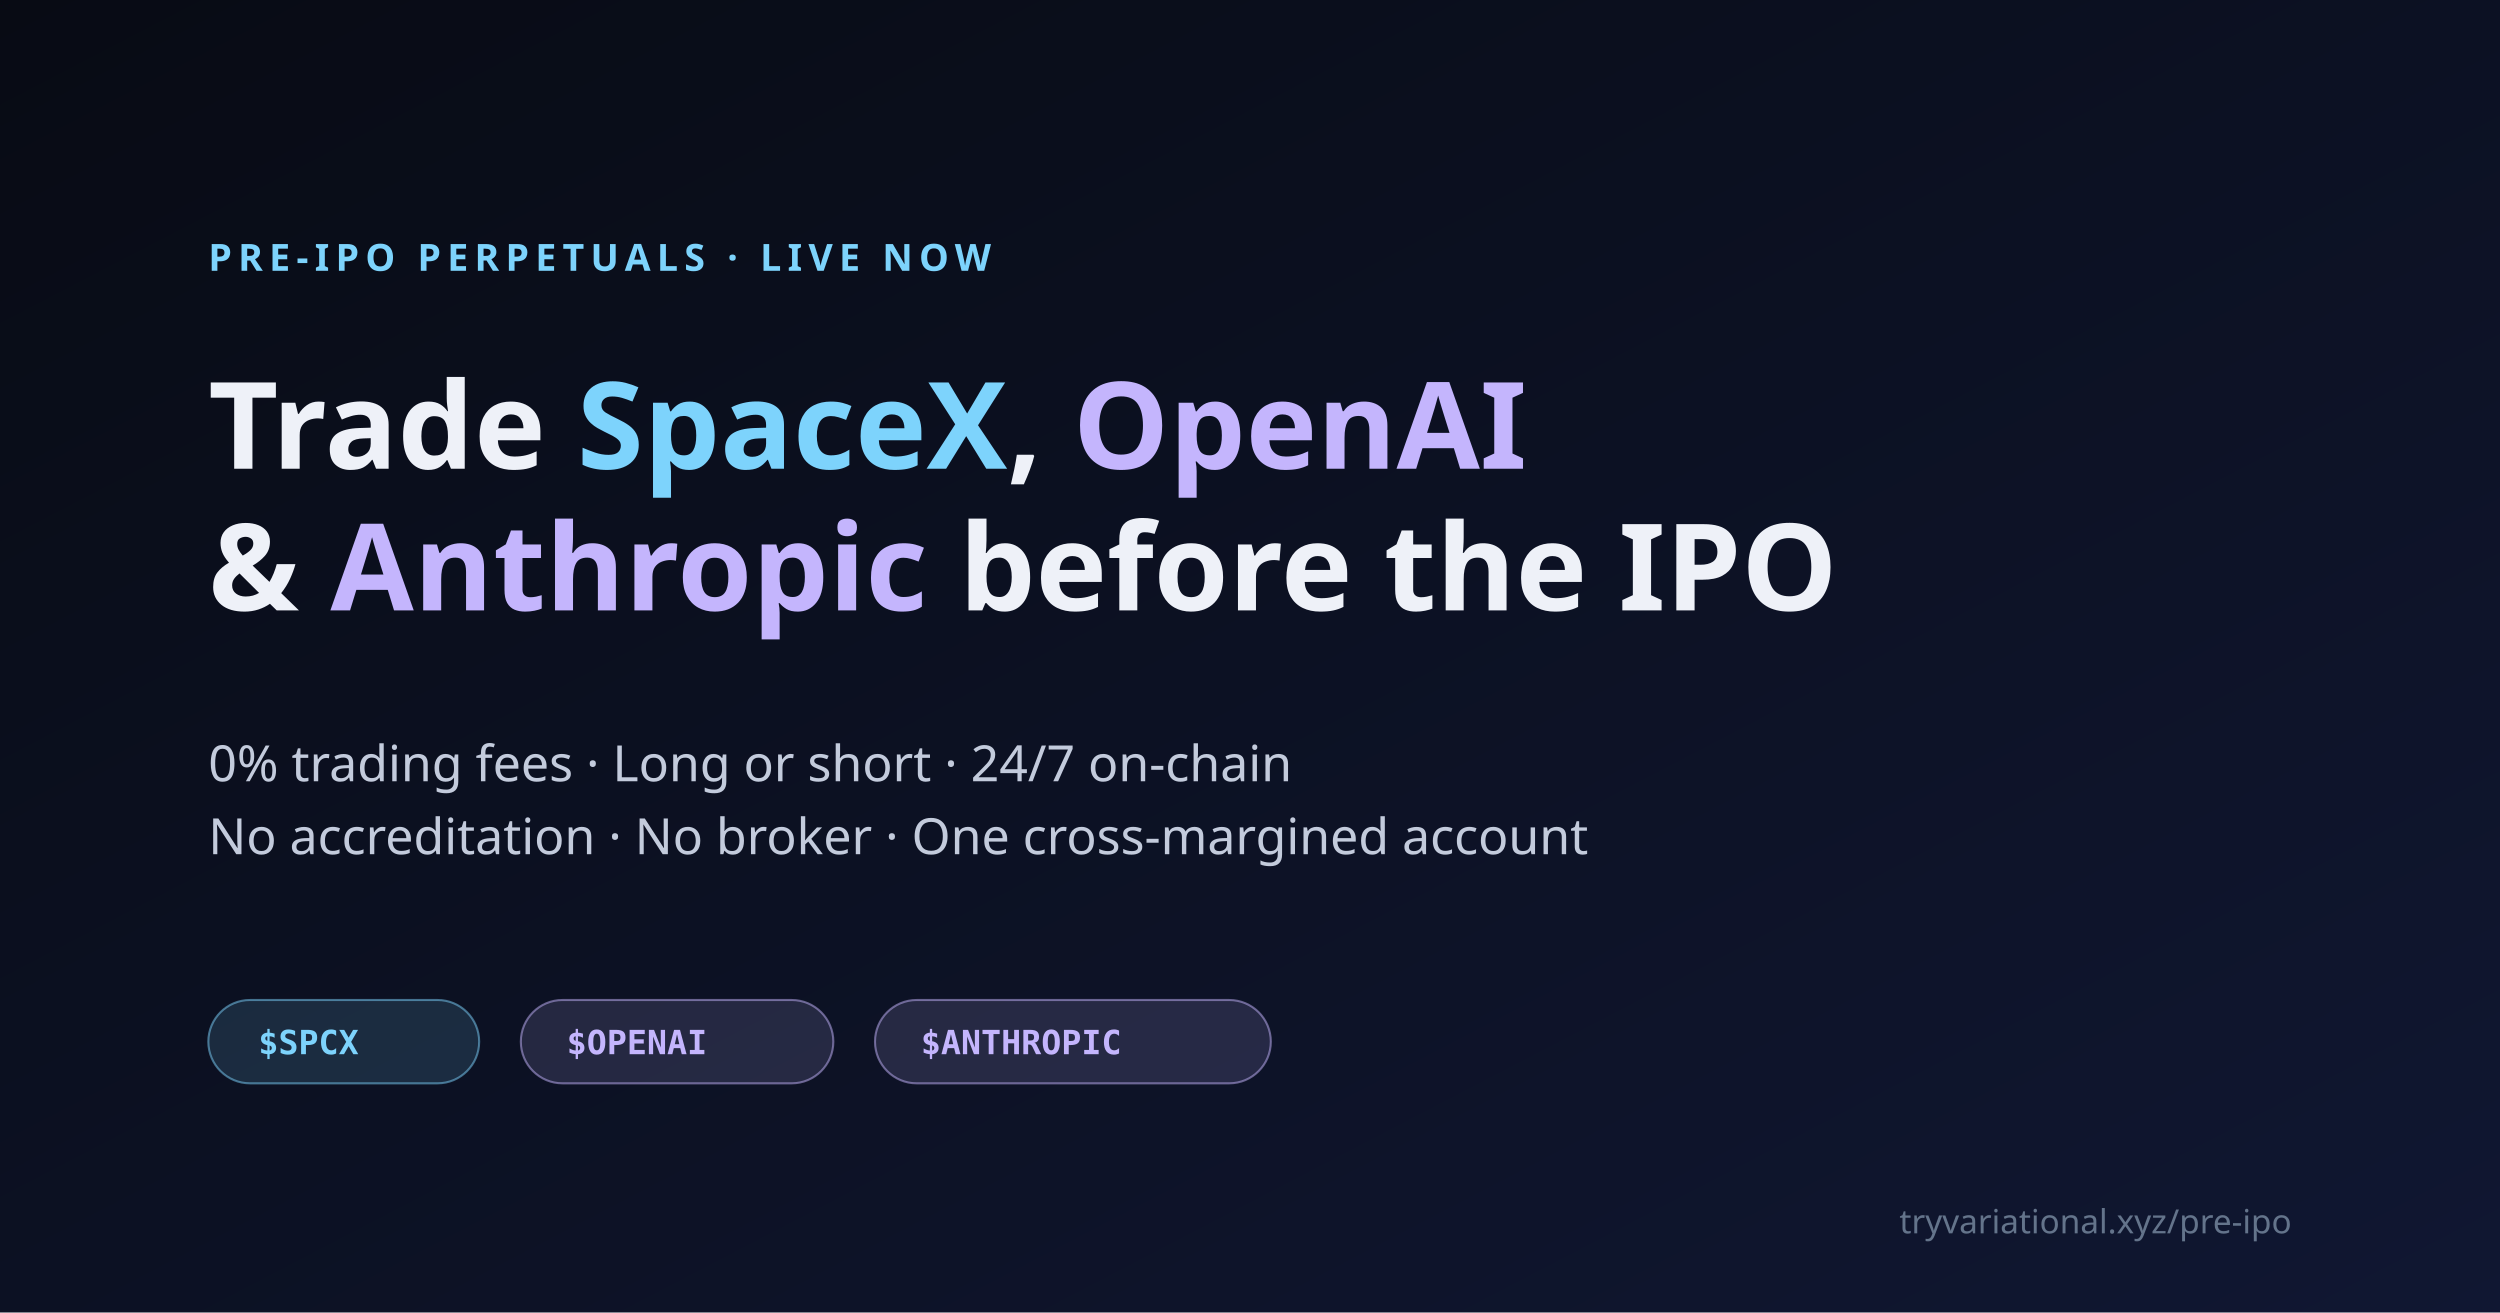
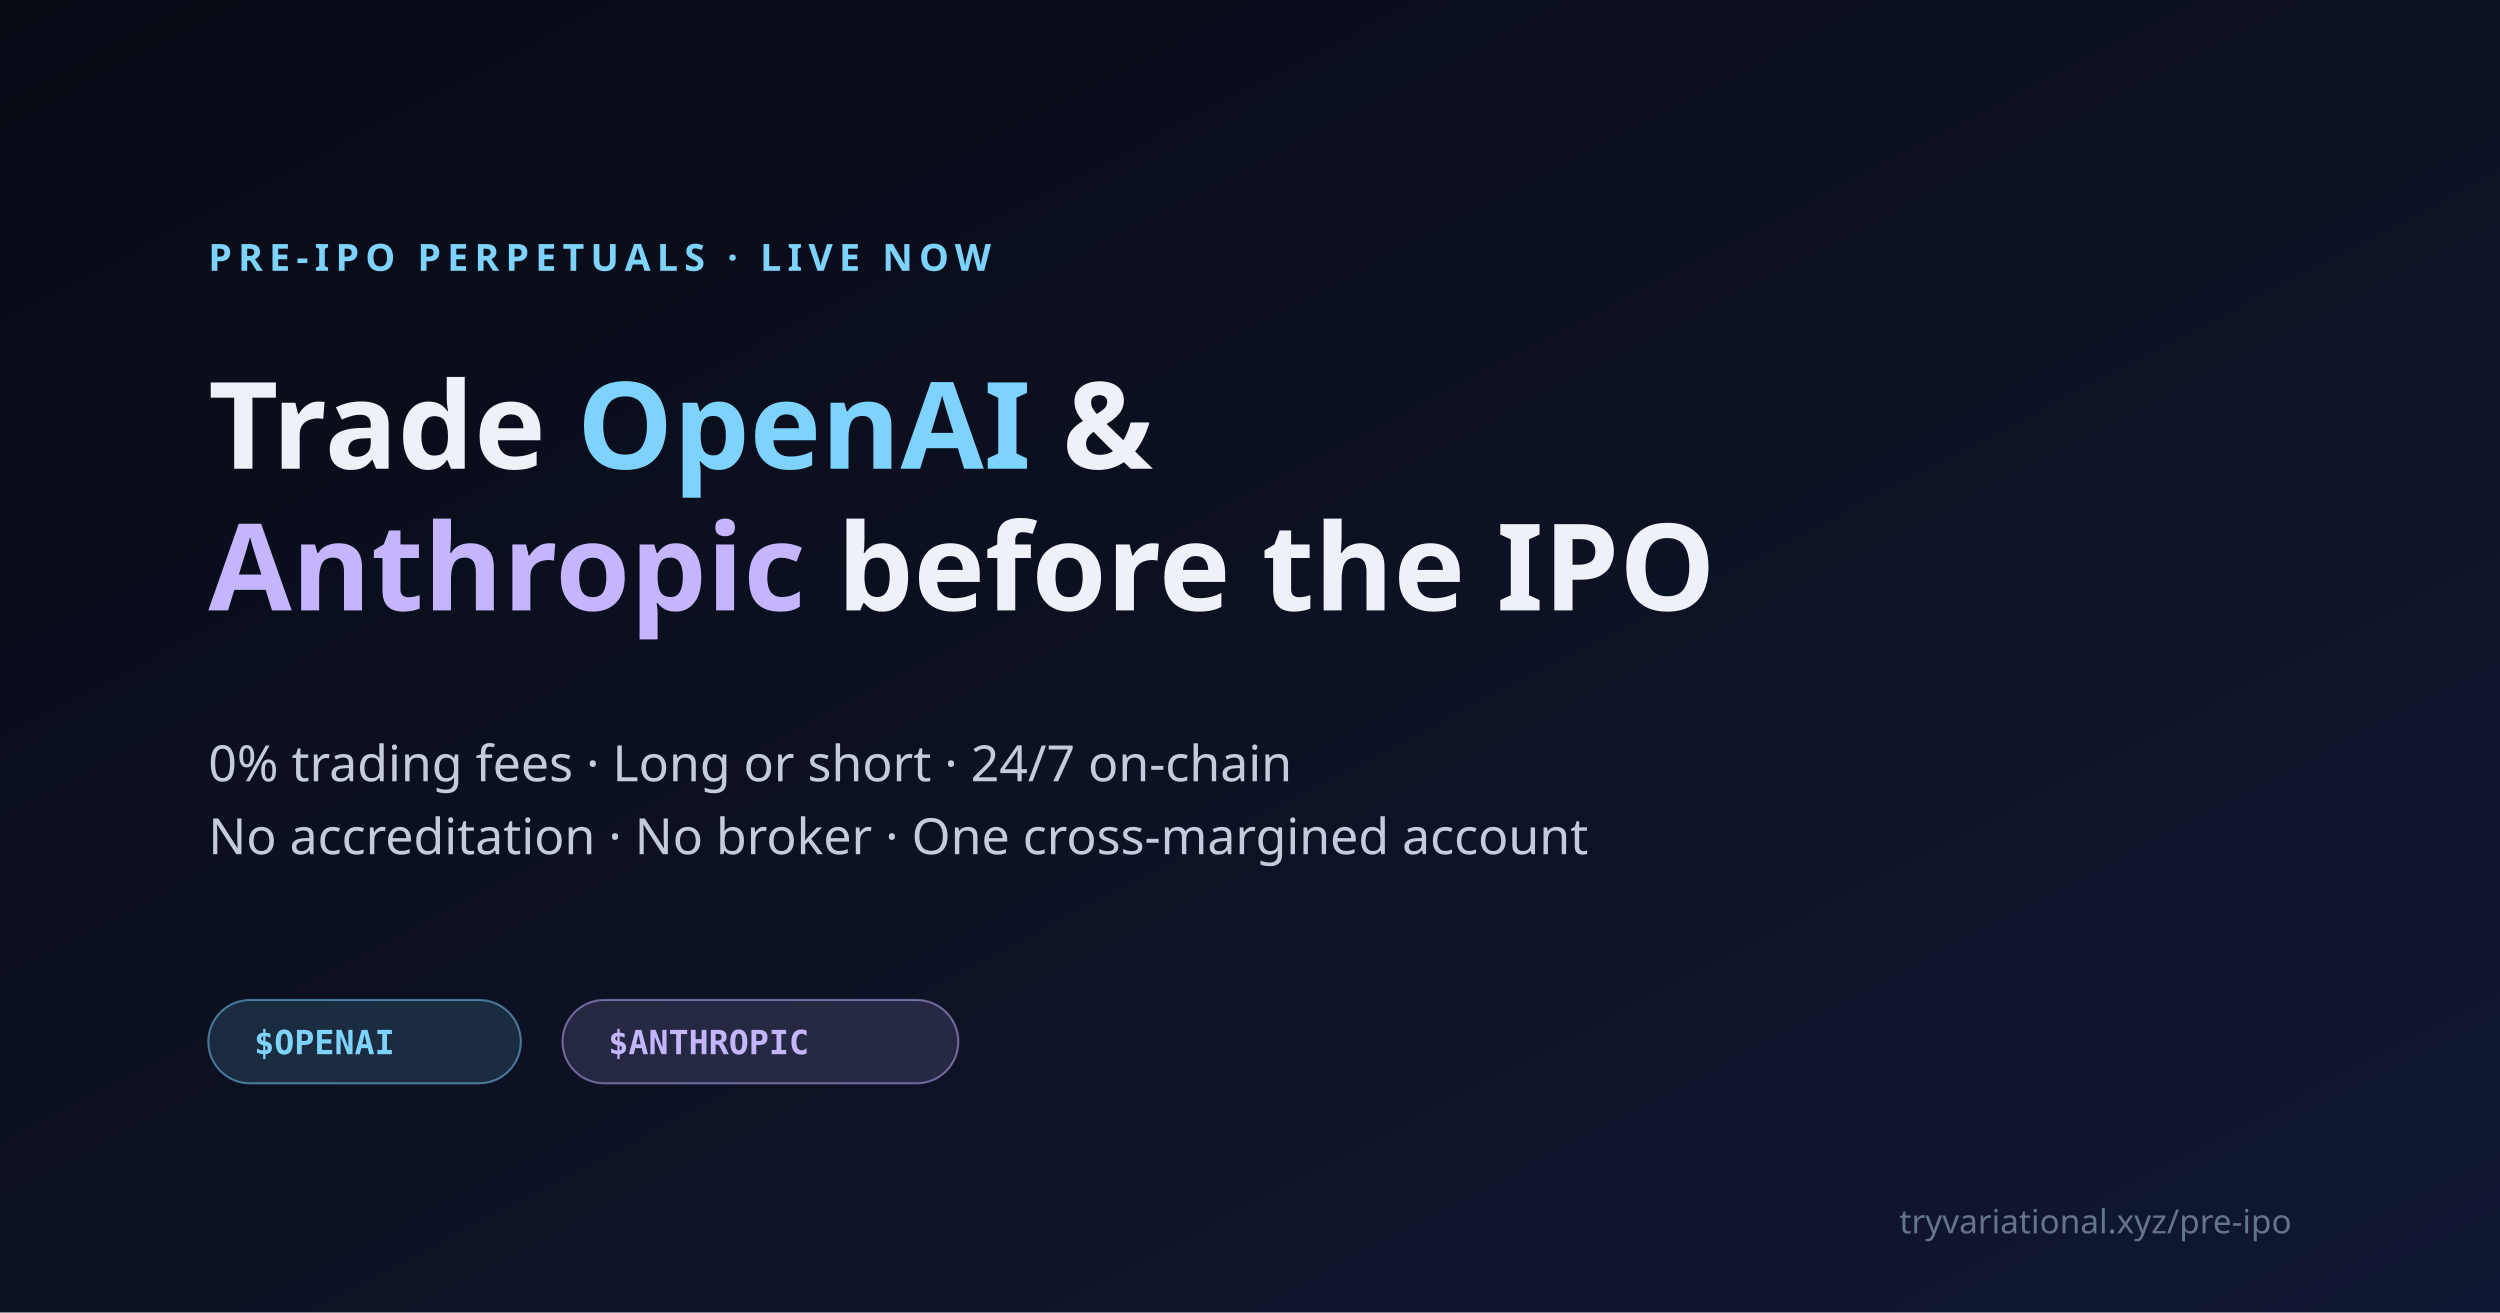
<svg xmlns="http://www.w3.org/2000/svg" width="1200" height="630" viewBox="0 0 1200 630">
  <defs>
    <linearGradient id="bg" x1="0%" y1="0%" x2="100%" y2="100%">
      <stop offset="0%" stop-color="#080b14" />
      <stop offset="100%" stop-color="#101732" />
    </linearGradient>
  </defs>
  <rect width="1200" height="630" fill="url(#bg)" />
  <text x="100" y="130" font-family="system-ui, sans-serif" font-size="18" font-weight="600" fill="#7dd3fc" letter-spacing="3">PRE-IPO PERPETUALS · LIVE NOW</text>
-   <text x="100" y="225" font-family="system-ui, sans-serif" font-size="58" font-weight="700" fill="#eef1f8">Trade <tspan fill="#7dd3fc">SpaceX</tspan>, <tspan fill="#c4b5fd">OpenAI</tspan>
-   </text>
-   <text x="100" y="293" font-family="system-ui, sans-serif" font-size="58" font-weight="700" fill="#eef1f8">&amp; <tspan fill="#c4b5fd">Anthropic</tspan> before the IPO</text>
+   <text x="100" y="225" font-family="system-ui, sans-serif" font-size="58" font-weight="700" fill="#eef1f8">Trade <tspan fill="#7dd3fc">OpenAI</tspan> &amp;</text>
+   <text x="100" y="293" font-family="system-ui, sans-serif" font-size="58" font-weight="700" fill="#eef1f8">
+     <tspan fill="#c4b5fd">Anthropic</tspan> before the IPO</text>
  <text x="100" y="375" font-family="system-ui, sans-serif" font-size="24" fill="#c3cbdc">0% trading fees · Long or short · 24/7 on-chain</text>
  <text x="100" y="410" font-family="system-ui, sans-serif" font-size="24" fill="#c3cbdc">No accreditation · No broker · One cross-margined account</text>
  <g transform="translate(100, 480)">
-     <rect width="130" height="40" rx="20" fill="#7dd3fc" fill-opacity="0.14" stroke="#7dd3fc" stroke-opacity="0.5" />
-     <text x="24" y="26" font-family="ui-monospace, monospace" font-size="16" fill="#7dd3fc" font-weight="700">$SPCX</text>
-     <rect x="150" width="150" height="40" rx="20" fill="#c4b5fd" fill-opacity="0.14" stroke="#c4b5fd" stroke-opacity="0.5" />
-     <text x="172" y="26" font-family="ui-monospace, monospace" font-size="16" fill="#c4b5fd" font-weight="700">$OPENAI</text>
-     <rect x="320" width="190" height="40" rx="20" fill="#c4b5fd" fill-opacity="0.14" stroke="#c4b5fd" stroke-opacity="0.5" />
-     <text x="342" y="26" font-family="ui-monospace, monospace" font-size="16" fill="#c4b5fd" font-weight="700">$ANTHROPIC</text>
+     <rect width="150" height="40" rx="20" fill="#7dd3fc" fill-opacity="0.14" stroke="#7dd3fc" stroke-opacity="0.5" />
+     <text x="22" y="26" font-family="ui-monospace, monospace" font-size="16" fill="#7dd3fc" font-weight="700">$OPENAI</text>
+     <rect x="170" width="190" height="40" rx="20" fill="#c4b5fd" fill-opacity="0.14" stroke="#c4b5fd" stroke-opacity="0.5" />
+     <text x="192" y="26" font-family="ui-monospace, monospace" font-size="16" fill="#c4b5fd" font-weight="700">$ANTHROPIC</text>
  </g>
  <text x="1100" y="592" text-anchor="end" font-family="system-ui, sans-serif" font-size="16" fill="#64748b">tryvariational.xyz/pre-ipo</text>
</svg>
